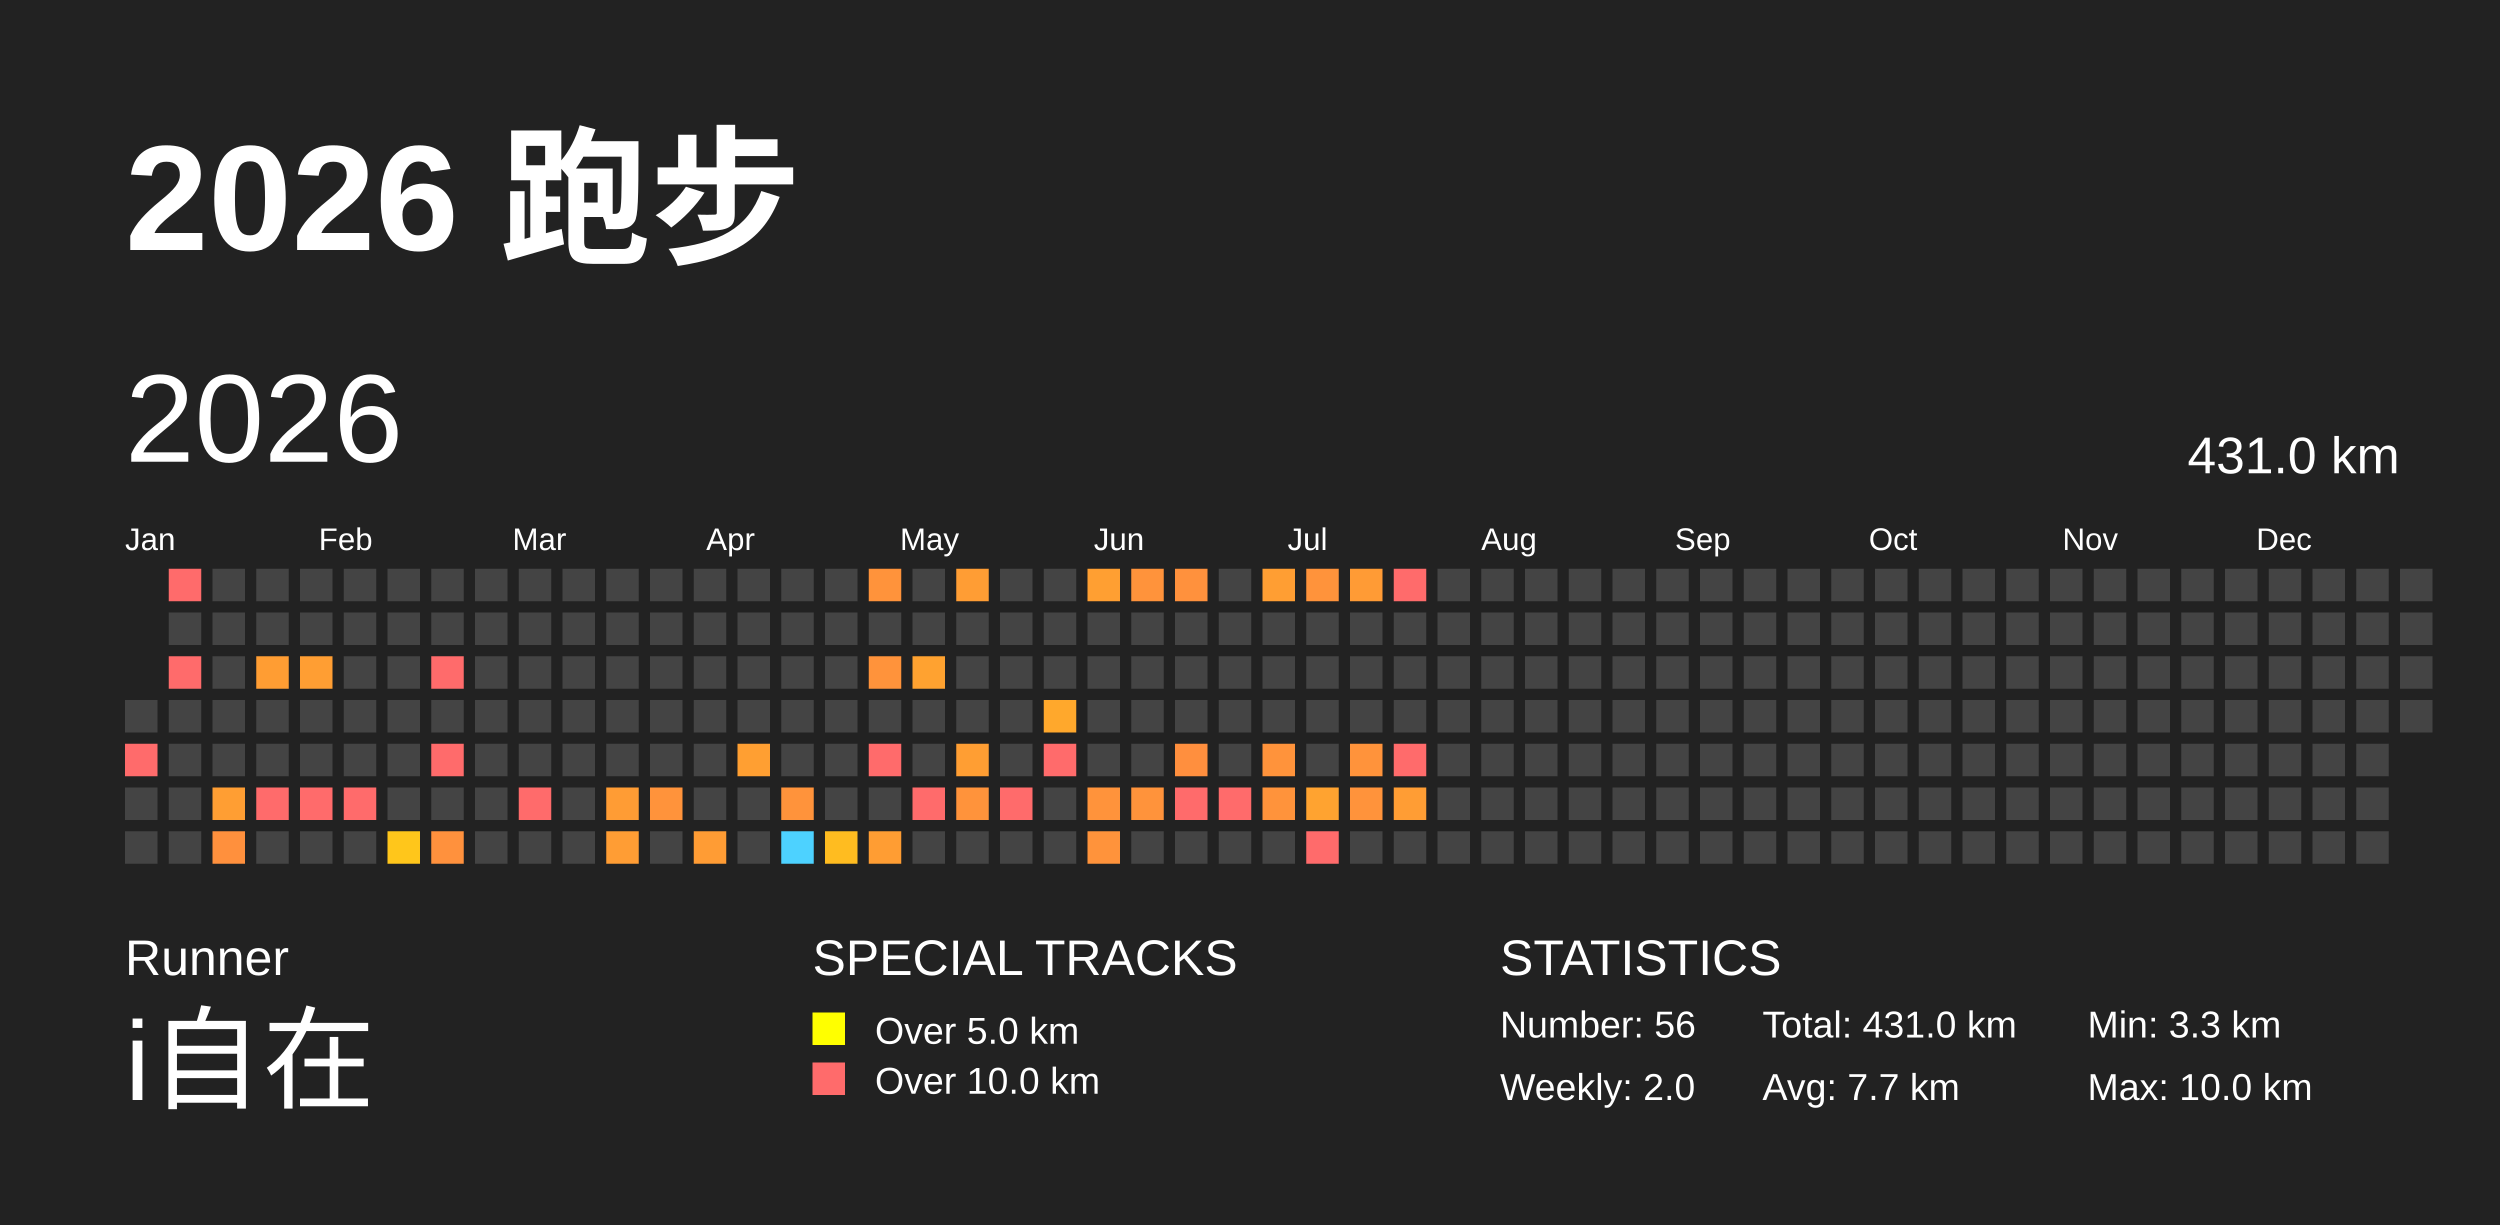
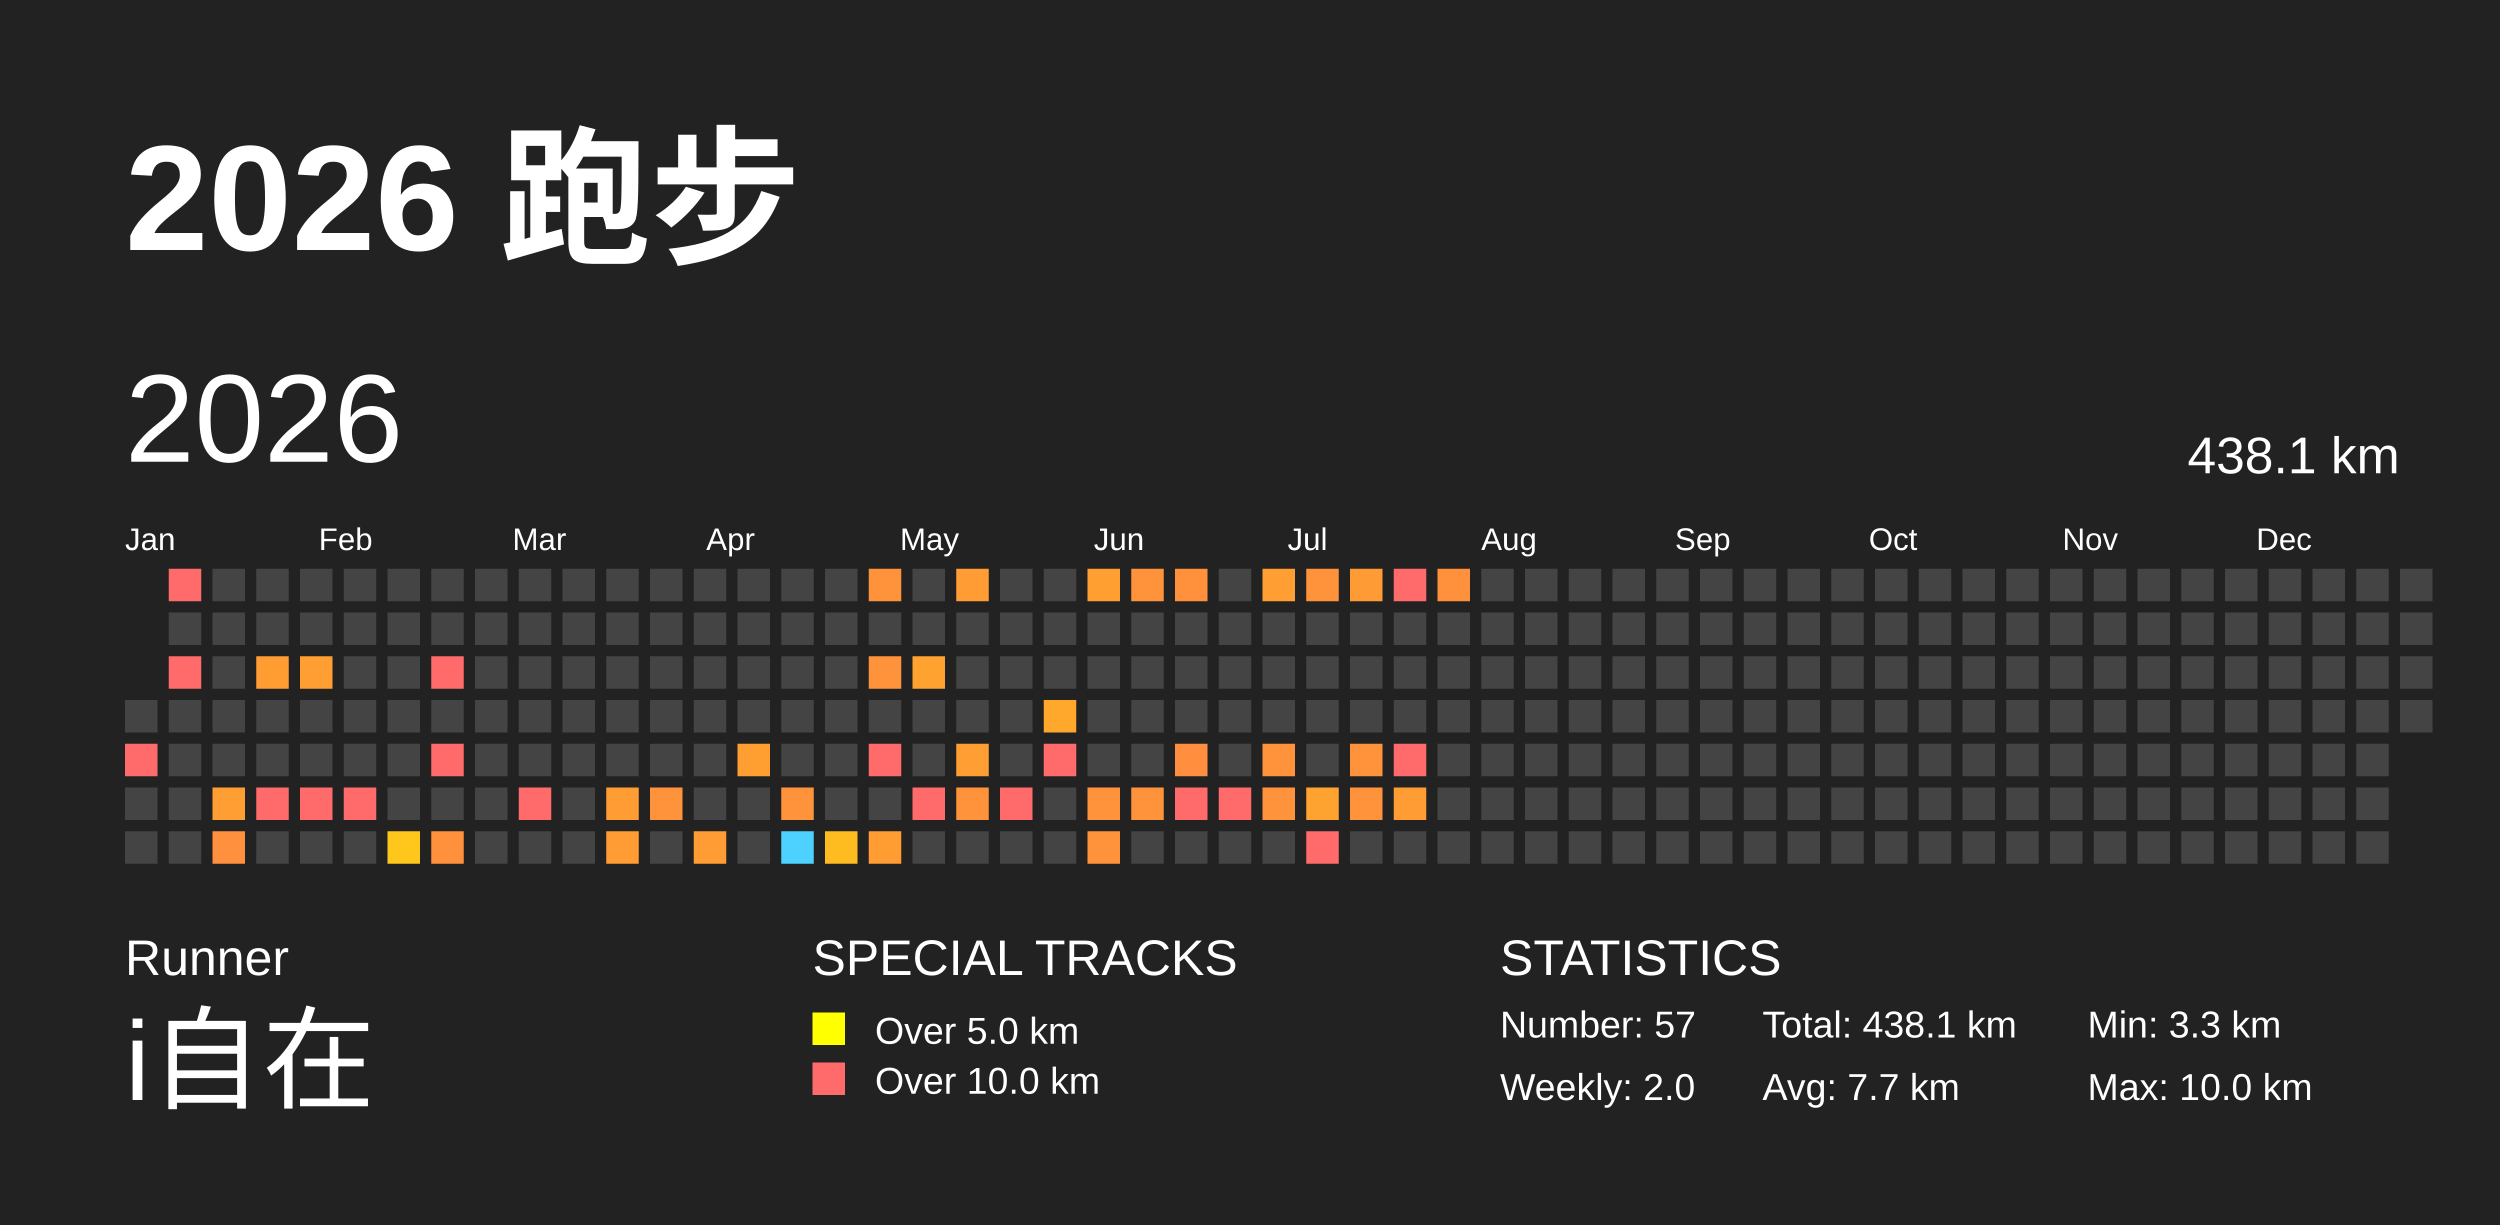
<svg xmlns="http://www.w3.org/2000/svg" baseProfile="full" height="98mm" version="1.1" viewBox="0,0,200,98" width="200mm">
  <defs />
  <rect fill="#222222" height="98" width="200" x="0" y="0" />
  <text fill="#FFFFFF" style="font-size:12px; font-family:Arial; font-weight:bold;" x="10" y="20">2026 跑步</text>
  <text fill="#FFFFFF" style="font-size:4px; font-family:Arial" x="10" y="78">Runner</text>
  <text fill="#FFFFFF" style="font-size:9px; font-family:Arial" x="10" y="88">i自在</text>
  <text fill="#FFFFFF" style="font-size:4px; font-family:Arial" x="65" y="78">SPECIAL TRACKS</text>
  <rect fill="#FFFF00" height="2.6" width="2.6" x="65" y="81" />
  <text fill="#FFFFFF" style="font-size:3px; font-family:Arial" x="70" y="83.5">Over 5.0 km</text>
  <rect fill="#FF6B6B" height="2.6" width="2.6" x="65" y="85" />
  <text fill="#FFFFFF" style="font-size:3px; font-family:Arial" x="70" y="87.5">Over 10.0 km</text>
  <text fill="#FFFFFF" style="font-size:4px; font-family:Arial" x="120" y="78">STATISTICS</text>
-   <text fill="#FFFFFF" style="font-size:3px; font-family:Arial" x="120" y="83">Number: 56</text>
+   <text fill="#FFFFFF" style="font-size:3px; font-family:Arial" x="120" y="83">Number: 57</text>
  <text fill="#FFFFFF" style="font-size:3px; font-family:Arial" x="120" y="88">Weekly: 2.0</text>
-   <text fill="#FFFFFF" style="font-size:3px; font-family:Arial" x="141" y="83">Total: 431.0 km</text>
+   <text fill="#FFFFFF" style="font-size:3px; font-family:Arial" x="141" y="83">Total: 438.1 km</text>
  <text fill="#FFFFFF" style="font-size:3px; font-family:Arial" x="141" y="88">Avg: 7.7 km</text>
  <text fill="#FFFFFF" style="font-size:3px; font-family:Arial" x="167" y="83">Min: 3.3 km</text>
  <text fill="#FFFFFF" style="font-size:3px; font-family:Arial" x="167" y="88">Max: 10.0 km</text>
  <text dominant-baseline="hanging" fill="#FFFFFF" style="font-size:10.0px; font-family:Arial;" x="10" y="30">2026</text>
-   <text dominant-baseline="hanging" fill="#FFFFFF" style="font-size:4.125px; font-family:Arial;" x="175" y="35">431.0 km</text>
+   <text dominant-baseline="hanging" fill="#FFFFFF" style="font-size:4.125px; font-family:Arial;" x="175" y="35">438.1 km</text>
  <text fill="#FFFFFF" style="font-size:2.5px; font-family:Arial" x="10.0" y="44">Jan</text>
  <text fill="#FFFFFF" style="font-size:2.5px; font-family:Arial" x="25.5" y="44">Feb</text>
  <text fill="#FFFFFF" style="font-size:2.5px; font-family:Arial" x="41.0" y="44">Mar</text>
  <text fill="#FFFFFF" style="font-size:2.5px; font-family:Arial" x="56.5" y="44">Apr</text>
  <text fill="#FFFFFF" style="font-size:2.5px; font-family:Arial" x="72.0" y="44">May</text>
  <text fill="#FFFFFF" style="font-size:2.5px; font-family:Arial" x="87.5" y="44">Jun</text>
  <text fill="#FFFFFF" style="font-size:2.5px; font-family:Arial" x="103.0" y="44">Jul</text>
  <text fill="#FFFFFF" style="font-size:2.5px; font-family:Arial" x="118.5" y="44">Aug</text>
  <text fill="#FFFFFF" style="font-size:2.5px; font-family:Arial" x="134.0" y="44">Sep</text>
  <text fill="#FFFFFF" style="font-size:2.5px; font-family:Arial" x="149.5" y="44">Oct</text>
  <text fill="#FFFFFF" style="font-size:2.5px; font-family:Arial" x="165.0" y="44">Nov</text>
  <text fill="#FFFFFF" style="font-size:2.5px; font-family:Arial" x="180.5" y="44">Dec</text>
  <rect fill="#444444" height="2.6" width="2.6" x="10.0" y="56.0" />
  <rect fill="#FF6B6B" height="2.6" width="2.6" x="10.0" y="59.5" />
  <rect fill="#444444" height="2.6" width="2.6" x="10.0" y="63.0" />
  <rect fill="#444444" height="2.6" width="2.6" x="10.0" y="66.5" />
  <rect fill="#FF6B6B" height="2.6" width="2.6" x="13.5" y="45.5" />
  <rect fill="#444444" height="2.6" width="2.6" x="13.5" y="49.0" />
  <rect fill="#FF6B6B" height="2.6" width="2.6" x="13.5" y="52.5" />
  <rect fill="#444444" height="2.6" width="2.6" x="13.5" y="56.0" />
  <rect fill="#444444" height="2.6" width="2.6" x="13.5" y="59.5" />
  <rect fill="#444444" height="2.6" width="2.6" x="13.5" y="63.0" />
  <rect fill="#444444" height="2.6" width="2.6" x="13.5" y="66.5" />
  <rect fill="#444444" height="2.6" width="2.6" x="17.0" y="45.5" />
  <rect fill="#444444" height="2.6" width="2.6" x="17.0" y="49.0" />
  <rect fill="#444444" height="2.6" width="2.6" x="17.0" y="52.5" />
  <rect fill="#444444" height="2.6" width="2.6" x="17.0" y="56.0" />
  <rect fill="#444444" height="2.6" width="2.6" x="17.0" y="59.5" />
  <rect fill="#ff9e33" height="2.6" width="2.6" x="17.0" y="63.0" />
  <rect fill="#ff903d" height="2.6" width="2.6" x="17.0" y="66.5" />
  <rect fill="#444444" height="2.6" width="2.6" x="20.5" y="45.5" />
  <rect fill="#444444" height="2.6" width="2.6" x="20.5" y="49.0" />
  <rect fill="#ff9d33" height="2.6" width="2.6" x="20.5" y="52.5" />
  <rect fill="#444444" height="2.6" width="2.6" x="20.5" y="56.0" />
  <rect fill="#444444" height="2.6" width="2.6" x="20.5" y="59.5" />
  <rect fill="#FF6B6B" height="2.6" width="2.6" x="20.5" y="63.0" />
  <rect fill="#444444" height="2.6" width="2.6" x="20.5" y="66.5" />
  <rect fill="#444444" height="2.6" width="2.6" x="24.0" y="45.5" />
  <rect fill="#444444" height="2.6" width="2.6" x="24.0" y="49.0" />
  <rect fill="#ff9e33" height="2.6" width="2.6" x="24.0" y="52.5" />
  <rect fill="#444444" height="2.6" width="2.6" x="24.0" y="56.0" />
  <rect fill="#444444" height="2.6" width="2.6" x="24.0" y="59.5" />
  <rect fill="#FF6B6B" height="2.6" width="2.6" x="24.0" y="63.0" />
  <rect fill="#444444" height="2.6" width="2.6" x="24.0" y="66.5" />
  <rect fill="#444444" height="2.6" width="2.6" x="27.5" y="45.5" />
  <rect fill="#444444" height="2.6" width="2.6" x="27.5" y="49.0" />
  <rect fill="#444444" height="2.6" width="2.6" x="27.5" y="52.5" />
  <rect fill="#444444" height="2.6" width="2.6" x="27.5" y="56.0" />
  <rect fill="#444444" height="2.6" width="2.6" x="27.5" y="59.5" />
  <rect fill="#FF6B6B" height="2.6" width="2.6" x="27.5" y="63.0" />
  <rect fill="#444444" height="2.6" width="2.6" x="27.5" y="66.5" />
  <rect fill="#444444" height="2.6" width="2.6" x="31.0" y="45.5" />
  <rect fill="#444444" height="2.6" width="2.6" x="31.0" y="49.0" />
  <rect fill="#444444" height="2.6" width="2.6" x="31.0" y="52.5" />
  <rect fill="#444444" height="2.6" width="2.6" x="31.0" y="56.0" />
  <rect fill="#444444" height="2.6" width="2.6" x="31.0" y="59.5" />
  <rect fill="#444444" height="2.6" width="2.6" x="31.0" y="63.0" />
  <rect fill="#ffc61b" height="2.6" width="2.6" x="31.0" y="66.5" />
  <rect fill="#444444" height="2.6" width="2.6" x="34.5" y="45.5" />
  <rect fill="#444444" height="2.6" width="2.6" x="34.5" y="49.0" />
  <rect fill="#FF6B6B" height="2.6" width="2.6" x="34.5" y="52.5" />
  <rect fill="#444444" height="2.6" width="2.6" x="34.5" y="56.0" />
  <rect fill="#FF6B6B" height="2.6" width="2.6" x="34.5" y="59.5" />
  <rect fill="#444444" height="2.6" width="2.6" x="34.5" y="63.0" />
  <rect fill="#ff913d" height="2.6" width="2.6" x="34.5" y="66.5" />
  <rect fill="#444444" height="2.6" width="2.6" x="38.0" y="45.5" />
  <rect fill="#444444" height="2.6" width="2.6" x="38.0" y="49.0" />
  <rect fill="#444444" height="2.6" width="2.6" x="38.0" y="52.5" />
  <rect fill="#444444" height="2.6" width="2.6" x="38.0" y="56.0" />
  <rect fill="#444444" height="2.6" width="2.6" x="38.0" y="59.5" />
  <rect fill="#444444" height="2.6" width="2.6" x="38.0" y="63.0" />
  <rect fill="#444444" height="2.6" width="2.6" x="38.0" y="66.5" />
  <rect fill="#444444" height="2.6" width="2.6" x="41.5" y="45.5" />
  <rect fill="#444444" height="2.6" width="2.6" x="41.5" y="49.0" />
  <rect fill="#444444" height="2.6" width="2.6" x="41.5" y="52.5" />
  <rect fill="#444444" height="2.6" width="2.6" x="41.5" y="56.0" />
  <rect fill="#444444" height="2.6" width="2.6" x="41.5" y="59.5" />
  <rect fill="#FF6B6B" height="2.6" width="2.6" x="41.5" y="63.0" />
  <rect fill="#444444" height="2.6" width="2.6" x="41.5" y="66.5" />
  <rect fill="#444444" height="2.6" width="2.6" x="45.0" y="45.5" />
  <rect fill="#444444" height="2.6" width="2.6" x="45.0" y="49.0" />
  <rect fill="#444444" height="2.6" width="2.6" x="45.0" y="52.5" />
  <rect fill="#444444" height="2.6" width="2.6" x="45.0" y="56.0" />
  <rect fill="#444444" height="2.6" width="2.6" x="45.0" y="59.5" />
  <rect fill="#444444" height="2.6" width="2.6" x="45.0" y="63.0" />
  <rect fill="#444444" height="2.6" width="2.6" x="45.0" y="66.5" />
  <rect fill="#444444" height="2.6" width="2.6" x="48.5" y="45.5" />
  <rect fill="#444444" height="2.6" width="2.6" x="48.5" y="49.0" />
  <rect fill="#444444" height="2.6" width="2.6" x="48.5" y="52.5" />
  <rect fill="#444444" height="2.6" width="2.6" x="48.5" y="56.0" />
  <rect fill="#444444" height="2.6" width="2.6" x="48.5" y="59.5" />
  <rect fill="#ff9c34" height="2.6" width="2.6" x="48.5" y="63.0" />
  <rect fill="#ff9d34" height="2.6" width="2.6" x="48.5" y="66.5" />
  <rect fill="#444444" height="2.6" width="2.6" x="52.0" y="45.5" />
  <rect fill="#444444" height="2.6" width="2.6" x="52.0" y="49.0" />
  <rect fill="#444444" height="2.6" width="2.6" x="52.0" y="52.5" />
  <rect fill="#444444" height="2.6" width="2.6" x="52.0" y="56.0" />
  <rect fill="#444444" height="2.6" width="2.6" x="52.0" y="59.5" />
  <rect fill="#ff933b" height="2.6" width="2.6" x="52.0" y="63.0" />
  <rect fill="#444444" height="2.6" width="2.6" x="52.0" y="66.5" />
  <rect fill="#444444" height="2.6" width="2.6" x="55.5" y="45.5" />
  <rect fill="#444444" height="2.6" width="2.6" x="55.5" y="49.0" />
  <rect fill="#444444" height="2.6" width="2.6" x="55.5" y="52.5" />
  <rect fill="#444444" height="2.6" width="2.6" x="55.5" y="56.0" />
  <rect fill="#444444" height="2.6" width="2.6" x="55.5" y="59.5" />
  <rect fill="#444444" height="2.6" width="2.6" x="55.5" y="63.0" />
  <rect fill="#ff9c34" height="2.6" width="2.6" x="55.5" y="66.5" />
  <rect fill="#444444" height="2.6" width="2.6" x="59.0" y="45.5" />
  <rect fill="#444444" height="2.6" width="2.6" x="59.0" y="49.0" />
  <rect fill="#444444" height="2.6" width="2.6" x="59.0" y="52.5" />
  <rect fill="#444444" height="2.6" width="2.6" x="59.0" y="56.0" />
  <rect fill="#ff9f32" height="2.6" width="2.6" x="59.0" y="59.5" />
  <rect fill="#444444" height="2.6" width="2.6" x="59.0" y="63.0" />
  <rect fill="#444444" height="2.6" width="2.6" x="59.0" y="66.5" />
  <rect fill="#444444" height="2.6" width="2.6" x="62.5" y="45.5" />
  <rect fill="#444444" height="2.6" width="2.6" x="62.5" y="49.0" />
  <rect fill="#444444" height="2.6" width="2.6" x="62.5" y="52.5" />
  <rect fill="#444444" height="2.6" width="2.6" x="62.5" y="56.0" />
  <rect fill="#444444" height="2.6" width="2.6" x="62.5" y="59.5" />
  <rect fill="#ff933b" height="2.6" width="2.6" x="62.5" y="63.0" />
  <rect fill="#4dd2ff" height="2.6" width="2.6" x="62.5" y="66.5" />
  <rect fill="#444444" height="2.6" width="2.6" x="66.0" y="45.5" />
  <rect fill="#444444" height="2.6" width="2.6" x="66.0" y="49.0" />
  <rect fill="#444444" height="2.6" width="2.6" x="66.0" y="52.5" />
  <rect fill="#444444" height="2.6" width="2.6" x="66.0" y="56.0" />
  <rect fill="#444444" height="2.6" width="2.6" x="66.0" y="59.5" />
  <rect fill="#444444" height="2.6" width="2.6" x="66.0" y="63.0" />
  <rect fill="#ffbc20" height="2.6" width="2.6" x="66.0" y="66.5" />
  <rect fill="#ff933b" height="2.6" width="2.6" x="69.5" y="45.5" />
  <rect fill="#444444" height="2.6" width="2.6" x="69.5" y="49.0" />
  <rect fill="#ff933b" height="2.6" width="2.6" x="69.5" y="52.5" />
  <rect fill="#444444" height="2.6" width="2.6" x="69.5" y="56.0" />
  <rect fill="#FF6B6B" height="2.6" width="2.6" x="69.5" y="59.5" />
  <rect fill="#444444" height="2.6" width="2.6" x="69.5" y="63.0" />
  <rect fill="#ff9d33" height="2.6" width="2.6" x="69.5" y="66.5" />
  <rect fill="#444444" height="2.6" width="2.6" x="73.0" y="45.5" />
  <rect fill="#444444" height="2.6" width="2.6" x="73.0" y="49.0" />
  <rect fill="#ffa230" height="2.6" width="2.6" x="73.0" y="52.5" />
  <rect fill="#444444" height="2.6" width="2.6" x="73.0" y="56.0" />
  <rect fill="#444444" height="2.6" width="2.6" x="73.0" y="59.5" />
  <rect fill="#FF6B6B" height="2.6" width="2.6" x="73.0" y="63.0" />
  <rect fill="#444444" height="2.6" width="2.6" x="73.0" y="66.5" />
  <rect fill="#ff9d34" height="2.6" width="2.6" x="76.5" y="45.5" />
  <rect fill="#444444" height="2.6" width="2.6" x="76.5" y="49.0" />
  <rect fill="#444444" height="2.6" width="2.6" x="76.5" y="52.5" />
  <rect fill="#444444" height="2.6" width="2.6" x="76.5" y="56.0" />
  <rect fill="#ff9e33" height="2.6" width="2.6" x="76.5" y="59.5" />
  <rect fill="#ff933b" height="2.6" width="2.6" x="76.5" y="63.0" />
  <rect fill="#444444" height="2.6" width="2.6" x="76.5" y="66.5" />
  <rect fill="#444444" height="2.6" width="2.6" x="80.0" y="45.5" />
  <rect fill="#444444" height="2.6" width="2.6" x="80.0" y="49.0" />
  <rect fill="#444444" height="2.6" width="2.6" x="80.0" y="52.5" />
  <rect fill="#444444" height="2.6" width="2.6" x="80.0" y="56.0" />
  <rect fill="#444444" height="2.6" width="2.6" x="80.0" y="59.5" />
  <rect fill="#FF6B6B" height="2.6" width="2.6" x="80.0" y="63.0" />
  <rect fill="#444444" height="2.6" width="2.6" x="80.0" y="66.5" />
  <rect fill="#444444" height="2.6" width="2.6" x="83.5" y="45.5" />
  <rect fill="#444444" height="2.6" width="2.6" x="83.5" y="49.0" />
  <rect fill="#444444" height="2.6" width="2.6" x="83.5" y="52.5" />
  <rect fill="#ffa82c" height="2.6" width="2.6" x="83.5" y="56.0" />
  <rect fill="#FF6B6B" height="2.6" width="2.6" x="83.5" y="59.5" />
  <rect fill="#444444" height="2.6" width="2.6" x="83.5" y="63.0" />
  <rect fill="#444444" height="2.6" width="2.6" x="83.5" y="66.5" />
  <rect fill="#ff9f32" height="2.6" width="2.6" x="87.0" y="45.5" />
  <rect fill="#444444" height="2.6" width="2.6" x="87.0" y="49.0" />
  <rect fill="#444444" height="2.6" width="2.6" x="87.0" y="52.5" />
  <rect fill="#444444" height="2.6" width="2.6" x="87.0" y="56.0" />
  <rect fill="#444444" height="2.6" width="2.6" x="87.0" y="59.5" />
  <rect fill="#ff933b" height="2.6" width="2.6" x="87.0" y="63.0" />
  <rect fill="#ff933b" height="2.6" width="2.6" x="87.0" y="66.5" />
  <rect fill="#ff933b" height="2.6" width="2.6" x="90.5" y="45.5" />
  <rect fill="#444444" height="2.6" width="2.6" x="90.5" y="49.0" />
  <rect fill="#444444" height="2.6" width="2.6" x="90.5" y="52.5" />
  <rect fill="#444444" height="2.6" width="2.6" x="90.5" y="56.0" />
  <rect fill="#444444" height="2.6" width="2.6" x="90.5" y="59.5" />
  <rect fill="#ff933b" height="2.6" width="2.6" x="90.5" y="63.0" />
  <rect fill="#444444" height="2.6" width="2.6" x="90.5" y="66.5" />
  <rect fill="#ff913d" height="2.6" width="2.6" x="94.0" y="45.5" />
  <rect fill="#444444" height="2.6" width="2.6" x="94.0" y="49.0" />
  <rect fill="#444444" height="2.6" width="2.6" x="94.0" y="52.5" />
  <rect fill="#444444" height="2.6" width="2.6" x="94.0" y="56.0" />
  <rect fill="#ff8f3e" height="2.6" width="2.6" x="94.0" y="59.5" />
  <rect fill="#FF6B6B" height="2.6" width="2.6" x="94.0" y="63.0" />
  <rect fill="#444444" height="2.6" width="2.6" x="94.0" y="66.5" />
  <rect fill="#444444" height="2.6" width="2.6" x="97.5" y="45.5" />
  <rect fill="#444444" height="2.6" width="2.6" x="97.5" y="49.0" />
  <rect fill="#444444" height="2.6" width="2.6" x="97.5" y="52.5" />
  <rect fill="#444444" height="2.6" width="2.6" x="97.5" y="56.0" />
  <rect fill="#444444" height="2.6" width="2.6" x="97.5" y="59.5" />
  <rect fill="#FF6B6B" height="2.6" width="2.6" x="97.5" y="63.0" />
  <rect fill="#444444" height="2.6" width="2.6" x="97.5" y="66.5" />
  <rect fill="#ff9e33" height="2.6" width="2.6" x="101.0" y="45.5" />
  <rect fill="#444444" height="2.6" width="2.6" x="101.0" y="49.0" />
  <rect fill="#444444" height="2.6" width="2.6" x="101.0" y="52.5" />
  <rect fill="#444444" height="2.6" width="2.6" x="101.0" y="56.0" />
  <rect fill="#ff933b" height="2.6" width="2.6" x="101.0" y="59.5" />
  <rect fill="#ff933b" height="2.6" width="2.6" x="101.0" y="63.0" />
  <rect fill="#444444" height="2.6" width="2.6" x="101.0" y="66.5" />
  <rect fill="#ff933b" height="2.6" width="2.6" x="104.5" y="45.5" />
  <rect fill="#444444" height="2.6" width="2.6" x="104.5" y="49.0" />
  <rect fill="#444444" height="2.6" width="2.6" x="104.5" y="52.5" />
  <rect fill="#444444" height="2.6" width="2.6" x="104.5" y="56.0" />
  <rect fill="#444444" height="2.6" width="2.6" x="104.5" y="59.5" />
  <rect fill="#ffa330" height="2.6" width="2.6" x="104.5" y="63.0" />
  <rect fill="#FF6B6B" height="2.6" width="2.6" x="104.5" y="66.5" />
  <rect fill="#ff9b35" height="2.6" width="2.6" x="108.0" y="45.5" />
  <rect fill="#444444" height="2.6" width="2.6" x="108.0" y="49.0" />
  <rect fill="#444444" height="2.6" width="2.6" x="108.0" y="52.5" />
  <rect fill="#444444" height="2.6" width="2.6" x="108.0" y="56.0" />
  <rect fill="#ff933b" height="2.6" width="2.6" x="108.0" y="59.5" />
  <rect fill="#ff933b" height="2.6" width="2.6" x="108.0" y="63.0" />
  <rect fill="#444444" height="2.6" width="2.6" x="108.0" y="66.5" />
  <rect fill="#FF6B6B" height="2.6" width="2.6" x="111.5" y="45.5" />
  <rect fill="#444444" height="2.6" width="2.6" x="111.5" y="49.0" />
  <rect fill="#444444" height="2.6" width="2.6" x="111.5" y="52.5" />
  <rect fill="#444444" height="2.6" width="2.6" x="111.5" y="56.0" />
  <rect fill="#FF6B6B" height="2.6" width="2.6" x="111.5" y="59.5" />
  <rect fill="#ff9d34" height="2.6" width="2.6" x="111.5" y="63.0" />
  <rect fill="#444444" height="2.6" width="2.6" x="111.5" y="66.5" />
-   <rect fill="#444444" height="2.6" width="2.6" x="115.0" y="45.5" />
+   <rect fill="#ff913c" height="2.6" width="2.6" x="115.0" y="45.5" />
  <rect fill="#444444" height="2.6" width="2.6" x="115.0" y="49.0" />
  <rect fill="#444444" height="2.6" width="2.6" x="115.0" y="52.5" />
  <rect fill="#444444" height="2.6" width="2.6" x="115.0" y="56.0" />
  <rect fill="#444444" height="2.6" width="2.6" x="115.0" y="59.5" />
  <rect fill="#444444" height="2.6" width="2.6" x="115.0" y="63.0" />
  <rect fill="#444444" height="2.6" width="2.6" x="115.0" y="66.5" />
  <rect fill="#444444" height="2.6" width="2.6" x="118.5" y="45.5" />
  <rect fill="#444444" height="2.6" width="2.6" x="118.5" y="49.0" />
  <rect fill="#444444" height="2.6" width="2.6" x="118.5" y="52.5" />
  <rect fill="#444444" height="2.6" width="2.6" x="118.5" y="56.0" />
  <rect fill="#444444" height="2.6" width="2.6" x="118.5" y="59.5" />
  <rect fill="#444444" height="2.6" width="2.6" x="118.5" y="63.0" />
  <rect fill="#444444" height="2.6" width="2.6" x="118.5" y="66.5" />
  <rect fill="#444444" height="2.6" width="2.6" x="122.0" y="45.5" />
  <rect fill="#444444" height="2.6" width="2.6" x="122.0" y="49.0" />
  <rect fill="#444444" height="2.6" width="2.6" x="122.0" y="52.5" />
  <rect fill="#444444" height="2.6" width="2.6" x="122.0" y="56.0" />
  <rect fill="#444444" height="2.6" width="2.6" x="122.0" y="59.5" />
  <rect fill="#444444" height="2.6" width="2.6" x="122.0" y="63.0" />
  <rect fill="#444444" height="2.6" width="2.6" x="122.0" y="66.5" />
  <rect fill="#444444" height="2.6" width="2.6" x="125.5" y="45.5" />
  <rect fill="#444444" height="2.6" width="2.6" x="125.5" y="49.0" />
  <rect fill="#444444" height="2.6" width="2.6" x="125.5" y="52.5" />
  <rect fill="#444444" height="2.6" width="2.6" x="125.5" y="56.0" />
  <rect fill="#444444" height="2.6" width="2.6" x="125.5" y="59.5" />
  <rect fill="#444444" height="2.6" width="2.6" x="125.5" y="63.0" />
  <rect fill="#444444" height="2.6" width="2.6" x="125.5" y="66.5" />
  <rect fill="#444444" height="2.6" width="2.6" x="129.0" y="45.5" />
  <rect fill="#444444" height="2.6" width="2.6" x="129.0" y="49.0" />
  <rect fill="#444444" height="2.6" width="2.6" x="129.0" y="52.5" />
  <rect fill="#444444" height="2.6" width="2.6" x="129.0" y="56.0" />
  <rect fill="#444444" height="2.6" width="2.6" x="129.0" y="59.5" />
  <rect fill="#444444" height="2.6" width="2.6" x="129.0" y="63.0" />
  <rect fill="#444444" height="2.6" width="2.6" x="129.0" y="66.5" />
  <rect fill="#444444" height="2.6" width="2.6" x="132.5" y="45.5" />
  <rect fill="#444444" height="2.6" width="2.6" x="132.5" y="49.0" />
  <rect fill="#444444" height="2.6" width="2.6" x="132.5" y="52.5" />
  <rect fill="#444444" height="2.6" width="2.6" x="132.5" y="56.0" />
  <rect fill="#444444" height="2.6" width="2.6" x="132.5" y="59.5" />
  <rect fill="#444444" height="2.6" width="2.6" x="132.5" y="63.0" />
  <rect fill="#444444" height="2.6" width="2.6" x="132.5" y="66.5" />
  <rect fill="#444444" height="2.6" width="2.6" x="136.0" y="45.5" />
  <rect fill="#444444" height="2.6" width="2.6" x="136.0" y="49.0" />
  <rect fill="#444444" height="2.6" width="2.6" x="136.0" y="52.5" />
  <rect fill="#444444" height="2.6" width="2.6" x="136.0" y="56.0" />
  <rect fill="#444444" height="2.6" width="2.6" x="136.0" y="59.5" />
  <rect fill="#444444" height="2.6" width="2.6" x="136.0" y="63.0" />
  <rect fill="#444444" height="2.6" width="2.6" x="136.0" y="66.5" />
  <rect fill="#444444" height="2.6" width="2.6" x="139.5" y="45.5" />
  <rect fill="#444444" height="2.6" width="2.6" x="139.5" y="49.0" />
  <rect fill="#444444" height="2.6" width="2.6" x="139.5" y="52.5" />
  <rect fill="#444444" height="2.6" width="2.6" x="139.5" y="56.0" />
  <rect fill="#444444" height="2.6" width="2.6" x="139.5" y="59.5" />
  <rect fill="#444444" height="2.6" width="2.6" x="139.5" y="63.0" />
  <rect fill="#444444" height="2.6" width="2.6" x="139.5" y="66.5" />
  <rect fill="#444444" height="2.6" width="2.6" x="143.0" y="45.5" />
  <rect fill="#444444" height="2.6" width="2.6" x="143.0" y="49.0" />
  <rect fill="#444444" height="2.6" width="2.6" x="143.0" y="52.5" />
  <rect fill="#444444" height="2.6" width="2.6" x="143.0" y="56.0" />
  <rect fill="#444444" height="2.6" width="2.6" x="143.0" y="59.5" />
  <rect fill="#444444" height="2.6" width="2.6" x="143.0" y="63.0" />
  <rect fill="#444444" height="2.6" width="2.6" x="143.0" y="66.5" />
  <rect fill="#444444" height="2.6" width="2.6" x="146.5" y="45.5" />
  <rect fill="#444444" height="2.6" width="2.6" x="146.5" y="49.0" />
  <rect fill="#444444" height="2.6" width="2.6" x="146.5" y="52.5" />
  <rect fill="#444444" height="2.6" width="2.6" x="146.5" y="56.0" />
  <rect fill="#444444" height="2.6" width="2.6" x="146.5" y="59.5" />
  <rect fill="#444444" height="2.6" width="2.6" x="146.5" y="63.0" />
  <rect fill="#444444" height="2.6" width="2.6" x="146.5" y="66.5" />
  <rect fill="#444444" height="2.6" width="2.6" x="150.0" y="45.5" />
  <rect fill="#444444" height="2.6" width="2.6" x="150.0" y="49.0" />
  <rect fill="#444444" height="2.6" width="2.6" x="150.0" y="52.5" />
  <rect fill="#444444" height="2.6" width="2.6" x="150.0" y="56.0" />
  <rect fill="#444444" height="2.6" width="2.6" x="150.0" y="59.5" />
  <rect fill="#444444" height="2.6" width="2.6" x="150.0" y="63.0" />
  <rect fill="#444444" height="2.6" width="2.6" x="150.0" y="66.5" />
  <rect fill="#444444" height="2.6" width="2.6" x="153.5" y="45.5" />
  <rect fill="#444444" height="2.6" width="2.6" x="153.5" y="49.0" />
  <rect fill="#444444" height="2.6" width="2.6" x="153.5" y="52.5" />
  <rect fill="#444444" height="2.6" width="2.6" x="153.5" y="56.0" />
  <rect fill="#444444" height="2.6" width="2.6" x="153.5" y="59.5" />
  <rect fill="#444444" height="2.6" width="2.6" x="153.5" y="63.0" />
  <rect fill="#444444" height="2.6" width="2.6" x="153.5" y="66.5" />
  <rect fill="#444444" height="2.6" width="2.6" x="157.0" y="45.5" />
  <rect fill="#444444" height="2.6" width="2.6" x="157.0" y="49.0" />
  <rect fill="#444444" height="2.6" width="2.6" x="157.0" y="52.5" />
  <rect fill="#444444" height="2.6" width="2.6" x="157.0" y="56.0" />
  <rect fill="#444444" height="2.6" width="2.6" x="157.0" y="59.5" />
  <rect fill="#444444" height="2.6" width="2.6" x="157.0" y="63.0" />
  <rect fill="#444444" height="2.6" width="2.6" x="157.0" y="66.5" />
  <rect fill="#444444" height="2.6" width="2.6" x="160.5" y="45.5" />
  <rect fill="#444444" height="2.6" width="2.6" x="160.5" y="49.0" />
  <rect fill="#444444" height="2.6" width="2.6" x="160.5" y="52.5" />
  <rect fill="#444444" height="2.6" width="2.6" x="160.5" y="56.0" />
  <rect fill="#444444" height="2.6" width="2.6" x="160.5" y="59.5" />
  <rect fill="#444444" height="2.6" width="2.6" x="160.5" y="63.0" />
  <rect fill="#444444" height="2.6" width="2.6" x="160.5" y="66.5" />
  <rect fill="#444444" height="2.6" width="2.6" x="164.0" y="45.5" />
  <rect fill="#444444" height="2.6" width="2.6" x="164.0" y="49.0" />
  <rect fill="#444444" height="2.6" width="2.6" x="164.0" y="52.5" />
  <rect fill="#444444" height="2.6" width="2.6" x="164.0" y="56.0" />
  <rect fill="#444444" height="2.6" width="2.6" x="164.0" y="59.5" />
  <rect fill="#444444" height="2.6" width="2.6" x="164.0" y="63.0" />
  <rect fill="#444444" height="2.6" width="2.6" x="164.0" y="66.5" />
  <rect fill="#444444" height="2.6" width="2.6" x="167.5" y="45.5" />
  <rect fill="#444444" height="2.6" width="2.6" x="167.5" y="49.0" />
  <rect fill="#444444" height="2.6" width="2.6" x="167.5" y="52.5" />
  <rect fill="#444444" height="2.6" width="2.6" x="167.5" y="56.0" />
  <rect fill="#444444" height="2.6" width="2.6" x="167.5" y="59.5" />
  <rect fill="#444444" height="2.6" width="2.6" x="167.5" y="63.0" />
  <rect fill="#444444" height="2.6" width="2.6" x="167.5" y="66.5" />
  <rect fill="#444444" height="2.6" width="2.6" x="171.0" y="45.5" />
  <rect fill="#444444" height="2.6" width="2.6" x="171.0" y="49.0" />
  <rect fill="#444444" height="2.6" width="2.6" x="171.0" y="52.5" />
  <rect fill="#444444" height="2.6" width="2.6" x="171.0" y="56.0" />
  <rect fill="#444444" height="2.6" width="2.6" x="171.0" y="59.5" />
  <rect fill="#444444" height="2.6" width="2.6" x="171.0" y="63.0" />
  <rect fill="#444444" height="2.6" width="2.6" x="171.0" y="66.5" />
  <rect fill="#444444" height="2.6" width="2.6" x="174.5" y="45.5" />
  <rect fill="#444444" height="2.6" width="2.6" x="174.5" y="49.0" />
  <rect fill="#444444" height="2.6" width="2.6" x="174.5" y="52.5" />
  <rect fill="#444444" height="2.6" width="2.6" x="174.5" y="56.0" />
  <rect fill="#444444" height="2.6" width="2.6" x="174.5" y="59.5" />
  <rect fill="#444444" height="2.6" width="2.6" x="174.5" y="63.0" />
  <rect fill="#444444" height="2.6" width="2.6" x="174.5" y="66.5" />
  <rect fill="#444444" height="2.6" width="2.6" x="178.0" y="45.5" />
  <rect fill="#444444" height="2.6" width="2.6" x="178.0" y="49.0" />
  <rect fill="#444444" height="2.6" width="2.6" x="178.0" y="52.5" />
  <rect fill="#444444" height="2.6" width="2.6" x="178.0" y="56.0" />
  <rect fill="#444444" height="2.6" width="2.6" x="178.0" y="59.5" />
  <rect fill="#444444" height="2.6" width="2.6" x="178.0" y="63.0" />
  <rect fill="#444444" height="2.6" width="2.6" x="178.0" y="66.5" />
  <rect fill="#444444" height="2.6" width="2.6" x="181.5" y="45.5" />
  <rect fill="#444444" height="2.6" width="2.6" x="181.5" y="49.0" />
  <rect fill="#444444" height="2.6" width="2.6" x="181.5" y="52.5" />
  <rect fill="#444444" height="2.6" width="2.6" x="181.5" y="56.0" />
  <rect fill="#444444" height="2.6" width="2.6" x="181.5" y="59.5" />
  <rect fill="#444444" height="2.6" width="2.6" x="181.5" y="63.0" />
  <rect fill="#444444" height="2.6" width="2.6" x="181.5" y="66.5" />
  <rect fill="#444444" height="2.6" width="2.6" x="185.0" y="45.5" />
  <rect fill="#444444" height="2.6" width="2.6" x="185.0" y="49.0" />
  <rect fill="#444444" height="2.6" width="2.6" x="185.0" y="52.5" />
  <rect fill="#444444" height="2.6" width="2.6" x="185.0" y="56.0" />
  <rect fill="#444444" height="2.6" width="2.6" x="185.0" y="59.5" />
  <rect fill="#444444" height="2.6" width="2.6" x="185.0" y="63.0" />
  <rect fill="#444444" height="2.6" width="2.6" x="185.0" y="66.5" />
  <rect fill="#444444" height="2.6" width="2.6" x="188.5" y="45.5" />
  <rect fill="#444444" height="2.6" width="2.6" x="188.5" y="49.0" />
  <rect fill="#444444" height="2.6" width="2.6" x="188.5" y="52.5" />
  <rect fill="#444444" height="2.6" width="2.6" x="188.5" y="56.0" />
  <rect fill="#444444" height="2.6" width="2.6" x="188.5" y="59.5" />
  <rect fill="#444444" height="2.6" width="2.6" x="188.5" y="63.0" />
  <rect fill="#444444" height="2.6" width="2.6" x="188.5" y="66.5" />
  <rect fill="#444444" height="2.6" width="2.6" x="192.0" y="45.5" />
  <rect fill="#444444" height="2.6" width="2.6" x="192.0" y="49.0" />
  <rect fill="#444444" height="2.6" width="2.6" x="192.0" y="52.5" />
  <rect fill="#444444" height="2.6" width="2.6" x="192.0" y="56.0" />
</svg>
